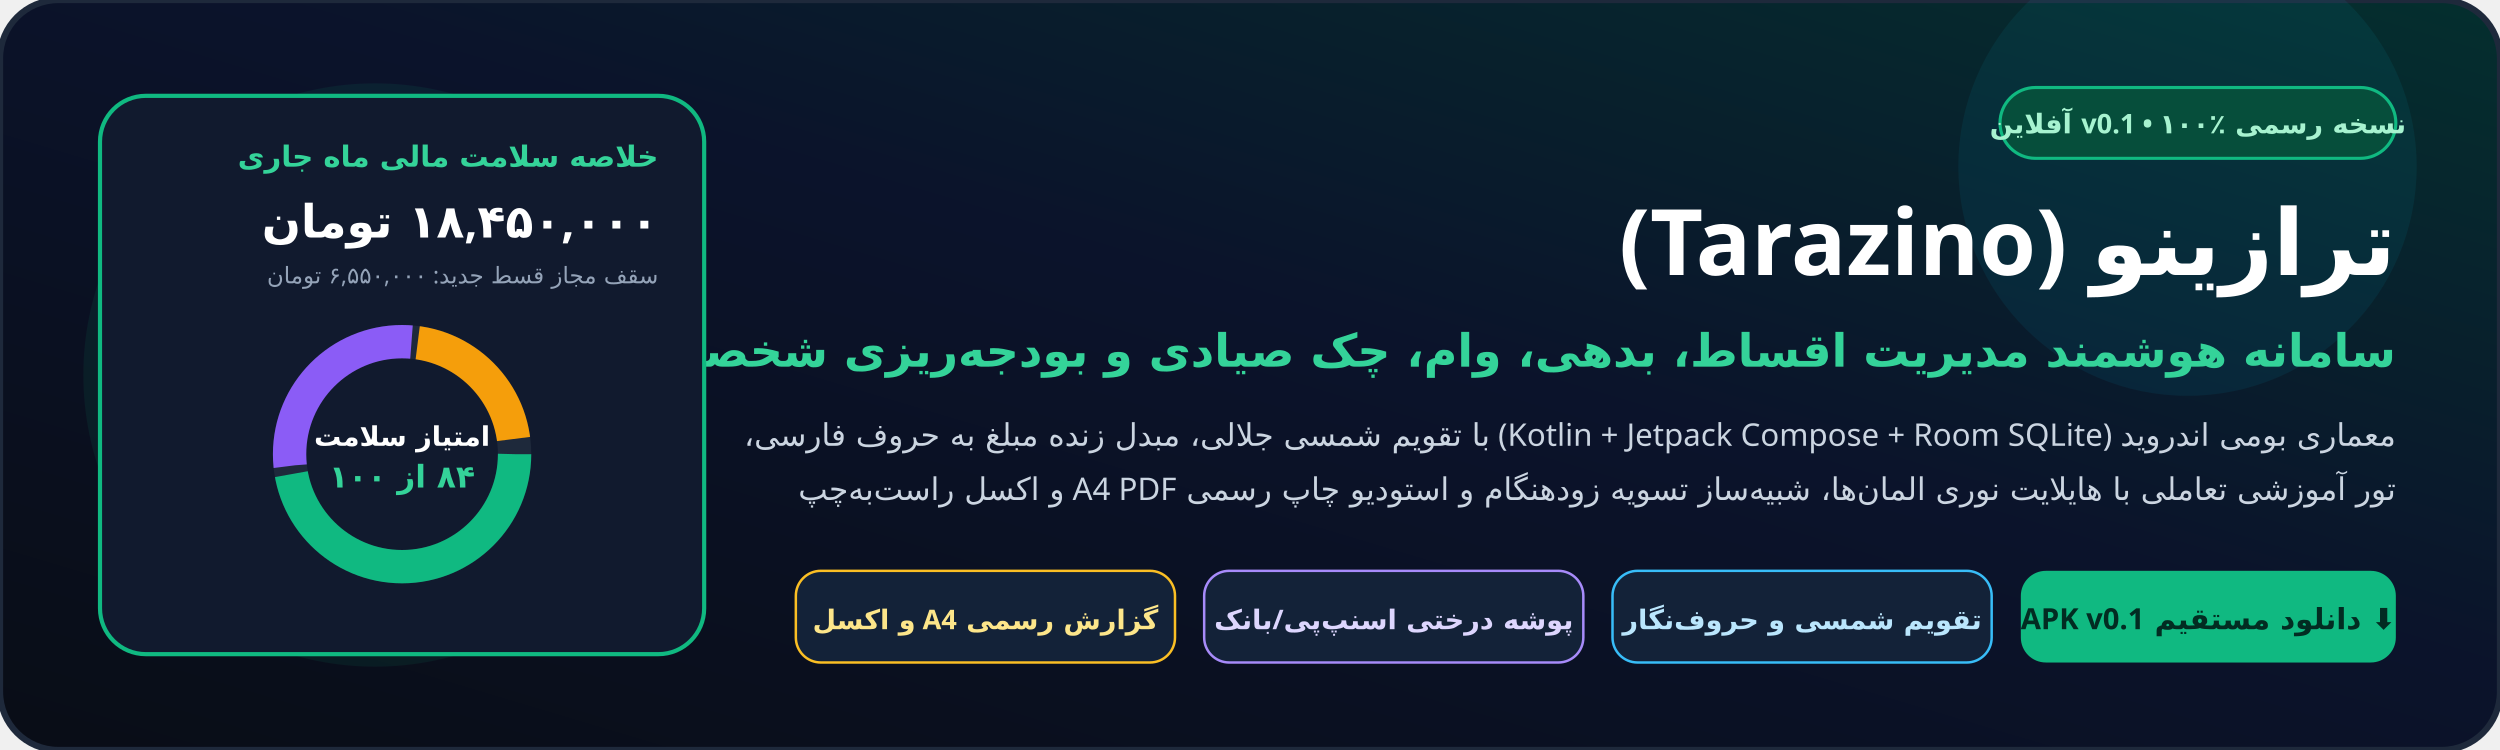
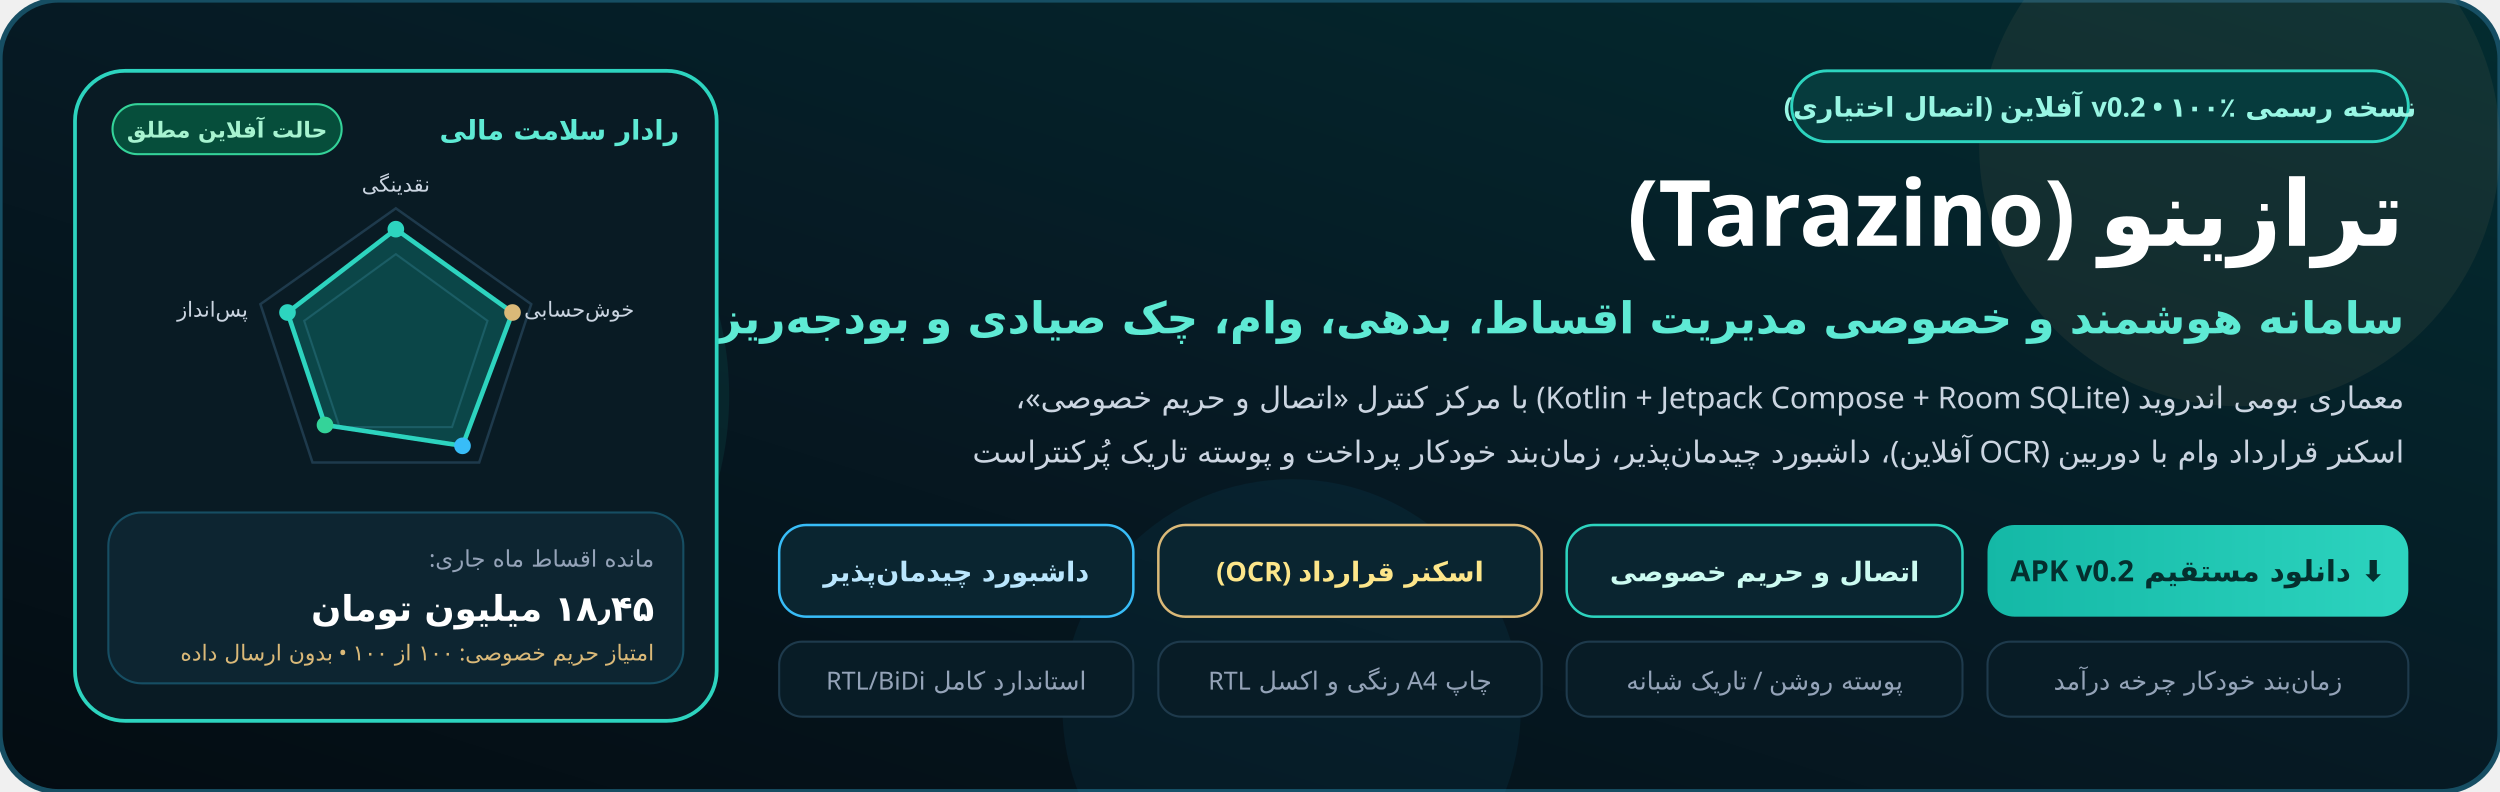
- <svg xmlns="http://www.w3.org/2000/svg" viewBox="0 0 1200 360" width="1200" height="360" direction="rtl">
+ <svg xmlns="http://www.w3.org/2000/svg" viewBox="0 0 1200 380" width="1200" height="380" direction="rtl">
  <defs>
-     <linearGradient id="bannerBg" x1="1" y1="0" x2="0" y2="1">
-       <stop offset="0%" stop-color="#042F2E" />
-       <stop offset="45%" stop-color="#0B132B" />
-       <stop offset="100%" stop-color="#090D16" />
+     <linearGradient id="bannerBgV2" x1="1" y1="0" x2="0" y2="1">
+       <stop offset="0%" stop-color="#032C30" />
+       <stop offset="50%" stop-color="#061A24" />
+       <stop offset="100%" stop-color="#040C12" />
    </linearGradient>
-     <linearGradient id="accentEmerald" x1="0" y1="0" x2="1" y2="1">
-       <stop offset="0%" stop-color="#10B981" />
-       <stop offset="100%" stop-color="#06B6D4" />
+     <linearGradient id="goldAccent" x1="0" y1="0" x2="1" y2="1">
+       <stop offset="0%" stop-color="#E7C98A" />
+       <stop offset="100%" stop-color="#C89E52" />
+     </linearGradient>
+     <linearGradient id="tealAccent" x1="0" y1="0" x2="1" y2="0">
+       <stop offset="0%" stop-color="#14B8A6" />
+       <stop offset="100%" stop-color="#2DD4BF" />
    </linearGradient>
  </defs>
-   <rect width="1200" height="360" rx="28" fill="url(#bannerBg)" stroke="#1E293B" stroke-width="3" />
-   <circle cx="180" cy="180" r="140" fill="#10B981" opacity="0.08" />
-   <circle cx="1050" cy="80" r="110" fill="#06B6D4" opacity="0.08" />
-   <rect x="960" y="42" width="190" height="34" rx="17" fill="#064E3B" stroke="#10B981" stroke-width="1.5" />
-   <text x="1055" y="64" text-anchor="middle" fill="#A7F3D0" font-family="Vazirmatn, Tahoma, sans-serif" font-size="13" font-weight="bold">نسخه رسمی v0.1 • ۱۰۰٪ آفلاین</text>
-   <text x="1150" y="132" text-anchor="start" fill="#FFFFFF" font-family="Vazirmatn, Tahoma, sans-serif" font-size="44" font-weight="bold">ترازینو (Tarazino)</text>
-   <text x="1150" y="176" text-anchor="start" fill="#34D399" font-family="Vazirmatn, Tahoma, sans-serif" font-size="22" font-weight="bold">سامانه هوشمند مدیریت اقساط، بدهی، وام، چک صیادی و بودجه‌ریزی شخصی</text>
-   <text x="1150" y="214" text-anchor="start" fill="#CBD5E1" font-family="Vazirmatn, Tahoma, sans-serif" font-size="15">معماری بومی اندروید (Kotlin + Jetpack Compose + Room SQLite) با تقویم شمسی جلالی، مبدل زنده مبلغ به حروف فارسی،</text>
-   <text x="1150" y="240" text-anchor="start" fill="#CBD5E1" font-family="Vazirmatn, Tahoma, sans-serif" font-size="15">تور آموزشی تعاملی با هایلایت نوری المان‌ها، شبیه‌ساز تسویه زودهنگام و استودیو چاپ رسمی A4 PDF و اکسل راست‌به‌چپ</text>
-   <rect x="970" y="274" width="180" height="44" rx="12" fill="#10B981" />
-   <text x="1060" y="302" text-anchor="middle" fill="#022C22" font-family="Vazirmatn, Tahoma, sans-serif" font-size="14" font-weight="bold">⬇ دانلود مستقیم APK v0.1</text>
-   <rect x="774" y="274" width="182" height="44" rx="12" fill="#132238" stroke="#38BDF8" stroke-width="1.2" />
-   <text x="865" y="302" text-anchor="middle" fill="#BAE6FD" font-family="Vazirmatn, Tahoma, sans-serif" font-size="13" font-weight="bold">تقویم شمسی و حروف‌نگار</text>
-   <rect x="578" y="274" width="182" height="44" rx="12" fill="#132238" stroke="#A78BFA" stroke-width="1.2" />
-   <text x="669" y="302" text-anchor="middle" fill="#DDD6FE" font-family="Vazirmatn, Tahoma, sans-serif" font-size="13" font-weight="bold">پوشه درختی اسنپ‌پی/بانک</text>
-   <rect x="382" y="274" width="182" height="44" rx="12" fill="#132238" stroke="#FBBF24" stroke-width="1.2" />
-   <text x="473" y="302" text-anchor="middle" fill="#FDE68A" font-family="Vazirmatn, Tahoma, sans-serif" font-size="13" font-weight="bold">گزارش رسمی A4 و اکسل</text>
-   <rect x="48" y="46" width="290" height="268" rx="22" fill="#111A2E" stroke="#10B981" stroke-width="2" />
-   <text x="316" y="80" text-anchor="start" fill="#34D399" font-family="Vazirmatn, Tahoma, sans-serif" font-size="14" font-weight="bold">خلاصه سلامت مالی ماه جاری</text>
-   <text x="316" y="114" text-anchor="start" fill="#FFFFFF" font-family="Vazirmatn, Tahoma, sans-serif" font-size="22" font-weight="bold">۱۸,۴۵۰,۰۰۰ تومان</text>
-   <text x="316" y="136" text-anchor="start" fill="#94A3B8" font-family="Vazirmatn, Tahoma, sans-serif" font-size="11">سقف مجاز قسط جدید: ۶,۵۵۰,۰۰۰ تومان</text>
-   <circle cx="193" cy="218" r="54" fill="none" stroke="#1E293B" stroke-width="16" />
-   <circle cx="193" cy="218" r="54" fill="none" stroke="#10B981" stroke-width="16" stroke-dasharray="160 340" />
-   <circle cx="193" cy="218" r="54" fill="none" stroke="#8B5CF6" stroke-width="16" stroke-dasharray="95 340" stroke-dashoffset="-164" />
-   <circle cx="193" cy="218" r="54" fill="none" stroke="#F59E0B" stroke-width="16" stroke-dasharray="70 340" stroke-dashoffset="-262" />
-   <text x="193" y="214" text-anchor="middle" fill="#FFFFFF" font-family="Vazirmatn, Tahoma, sans-serif" font-size="13" font-weight="bold">امتیاز سلامت</text>
-   <text x="193" y="234" text-anchor="middle" fill="#34D399" font-family="Vazirmatn, Tahoma, sans-serif" font-size="15" font-weight="bold">۸۴ از ۱۰۰</text>
+   <rect width="1200" height="380" rx="28" fill="url(#bannerBgV2)" stroke="#164E63" stroke-width="2.5" />
+   <circle cx="195" cy="190" r="155" fill="#14B8A6" opacity="0.09" />
+   <circle cx="1075" cy="70" r="125" fill="#DAB978" opacity="0.07" />
+   <circle cx="620" cy="340" r="110" fill="#0EA5E9" opacity="0.06" />
+   <rect x="860" y="34" width="296" height="34" rx="17" fill="#063B3D" stroke="#2DD4BF" stroke-width="1.4" />
+   <text x="1008" y="56" text-anchor="middle" fill="#99F6E4" font-family="Vazirmatn, Tahoma, sans-serif" font-size="13" font-weight="bold">نسخه رسمی v0.2 • ۱۰۰٪ آفلاین (اتصال اختیاری)</text>
+   <text x="1154" y="118" text-anchor="start" fill="#FFFFFF" font-family="Vazirmatn, Tahoma, sans-serif" font-size="44" font-weight="bold">ترازینو (Tarazino)</text>
+   <text x="1154" y="160" text-anchor="start" fill="#5EEAD4" font-family="Vazirmatn, Tahoma, sans-serif" font-size="21" font-weight="bold">سامانه هوشمند و خصوصی مدیریت اقساط، بدهی، وام، چک صیادی و بودجه‌ریزی</text>
+   <text x="1154" y="196" text-anchor="start" fill="#CBD5E1" font-family="Vazirmatn, Tahoma, sans-serif" font-size="14.5">معماری بومی اندروید (Kotlin + Jetpack Compose + Room SQLite) با مرکز کنترل «اتصال و حریم خصوصی»،</text>
+   <text x="1154" y="222" text-anchor="start" fill="#CBD5E1" font-family="Vazirmatn, Tahoma, sans-serif" font-size="14.5">اسکنر قرارداد وام با دوربین (OCR آفلاین)، داشبورد چیدمان‌پذیر، زمان‌بند خودکار پرداخت و پوسته تاریک پُرکنتراست</text>
+   <rect x="954" y="252" width="202" height="44" rx="13" fill="url(#tealAccent)" />
+   <text x="1055" y="279" text-anchor="middle" fill="#042F2E" font-family="Vazirmatn, Tahoma, sans-serif" font-size="14" font-weight="bold">⬇ دانلود مستقیم APK v0.2</text>
+   <rect x="752" y="252" width="190" height="44" rx="13" fill="#0A2530" stroke="#2DD4BF" stroke-width="1.2" />
+   <text x="847" y="279" text-anchor="middle" fill="#CCFBF1" font-family="Vazirmatn, Tahoma, sans-serif" font-size="13" font-weight="bold">اتصال و حریم خصوصی</text>
+   <rect x="556" y="252" width="184" height="44" rx="13" fill="#0A2530" stroke="#DAB978" stroke-width="1.2" />
+   <text x="648" y="279" text-anchor="middle" fill="#FDE68A" font-family="Vazirmatn, Tahoma, sans-serif" font-size="13" font-weight="bold">اسکنر قرارداد (OCR)</text>
+   <rect x="374" y="252" width="170" height="44" rx="13" fill="#0A2530" stroke="#38BDF8" stroke-width="1.2" />
+   <text x="459" y="279" text-anchor="middle" fill="#BAE6FD" font-family="Vazirmatn, Tahoma, sans-serif" font-size="13" font-weight="bold">داشبورد چیدمان‌پذیر</text>
+   <rect x="954" y="308" width="202" height="36" rx="11" fill="#081C26" stroke="#1E3A4C" stroke-width="1" />
+   <text x="1055" y="331" text-anchor="middle" fill="#94A3B8" font-family="Vazirmatn, Tahoma, sans-serif" font-size="12">زمان‌بند خودکار چرخه درآمد</text>
+   <rect x="752" y="308" width="190" height="36" rx="11" fill="#081C26" stroke="#1E3A4C" stroke-width="1" />
+   <text x="847" y="331" text-anchor="middle" fill="#94A3B8" font-family="Vazirmatn, Tahoma, sans-serif" font-size="12">پوسته روشن / تاریک شبانه</text>
+   <rect x="556" y="308" width="184" height="36" rx="11" fill="#081C26" stroke="#1E3A4C" stroke-width="1" />
+   <text x="648" y="331" text-anchor="middle" fill="#94A3B8" font-family="Vazirmatn, Tahoma, sans-serif" font-size="12">چاپ A4 رنگی و اکسل RTL</text>
+   <rect x="374" y="308" width="170" height="36" rx="11" fill="#081C26" stroke="#1E3A4C" stroke-width="1" />
+   <text x="459" y="331" text-anchor="middle" fill="#94A3B8" font-family="Vazirmatn, Tahoma, sans-serif" font-size="12">استاندارد کامل RTL/BiDi</text>
+   <rect x="36" y="34" width="308" height="312" rx="24" fill="#091B24" stroke="#2DD4BF" stroke-width="1.8" />
+   <rect x="54" y="50" width="110" height="24" rx="12" fill="#064E3B" stroke="#34D399" stroke-width="1" />
+   <text x="109" y="66" text-anchor="middle" fill="#A7F3D0" font-family="Vazirmatn, Tahoma, sans-serif" font-size="10.5" font-weight="bold">حالت آفلاین مطلق</text>
+   <text x="326" y="67" text-anchor="start" fill="#5EEAD4" font-family="Vazirmatn, Tahoma, sans-serif" font-size="13" font-weight="bold">رادار سلامت مالی</text>
+   <polygon points="190,100 255,146 230,222 150,222 125,146" fill="none" stroke="#1E3A4C" stroke-width="1.2" />
+   <polygon points="190,122 234,154 217,205 163,205 146,154" fill="none" stroke="#1E3A4C" stroke-width="1" />
+   <polygon points="190,110 246,150 222,214 156,204 138,150" fill="#14B8A6" fill-opacity="0.28" stroke="#2DD4BF" stroke-width="2.2" />
+   <circle cx="190" cy="110" r="4" fill="#2DD4BF" />
+   <circle cx="246" cy="150" r="4" fill="#DAB978" />
+   <circle cx="222" cy="214" r="4" fill="#38BDF8" />
+   <circle cx="156" cy="204" r="4" fill="#34D399" />
+   <circle cx="138" cy="150" r="4" fill="#2DD4BF" />
+   <text x="190" y="92" text-anchor="middle" fill="#CBD5E1" font-family="Vazirmatn, Tahoma, sans-serif" font-size="10">نقدینگی</text>
+   <text x="278" y="152" text-anchor="middle" fill="#CBD5E1" font-family="Vazirmatn, Tahoma, sans-serif" font-size="10">خوش‌حسابی</text>
+   <text x="102" y="152" text-anchor="middle" fill="#CBD5E1" font-family="Vazirmatn, Tahoma, sans-serif" font-size="10">پس‌انداز</text>
+   <rect x="52" y="246" width="276" height="82" rx="16" fill="#0D2531" stroke="#164E63" stroke-width="1" />
+   <text x="314" y="272" text-anchor="start" fill="#94A3B8" font-family="Vazirmatn, Tahoma, sans-serif" font-size="11">مانده اقساط ماه جاری:</text>
+   <text x="314" y="298" text-anchor="start" fill="#FFFFFF" font-family="Vazirmatn, Tahoma, sans-serif" font-size="17" font-weight="bold">۱۸٫۴۵ میلیون تومان</text>
+   <text x="314" y="317" text-anchor="start" fill="#DAB978" font-family="Vazirmatn, Tahoma, sans-serif" font-size="10.5">امتیاز حریم خصوصی: ۱۰۰ از ۱۰۰ • بدون ارسال داده</text>
</svg>
